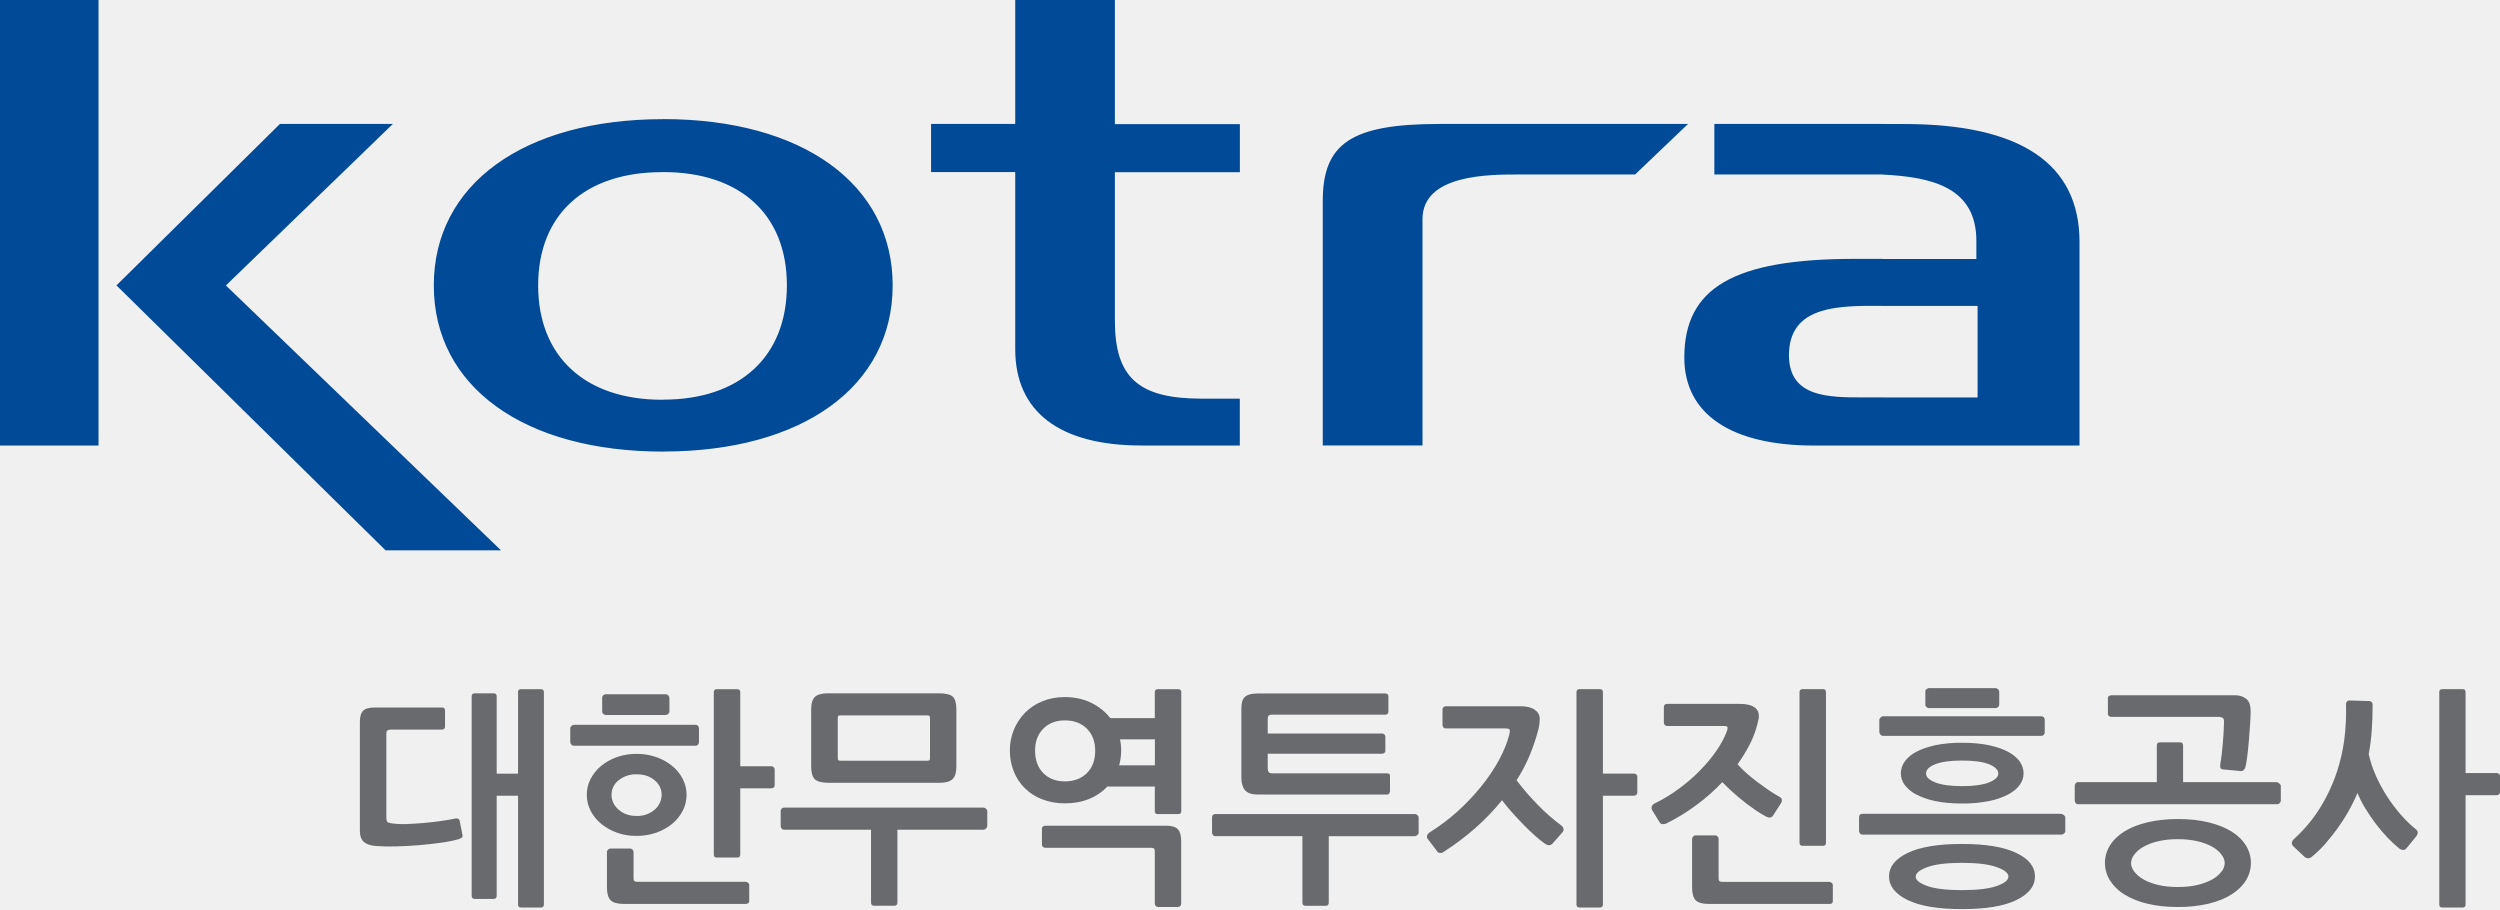
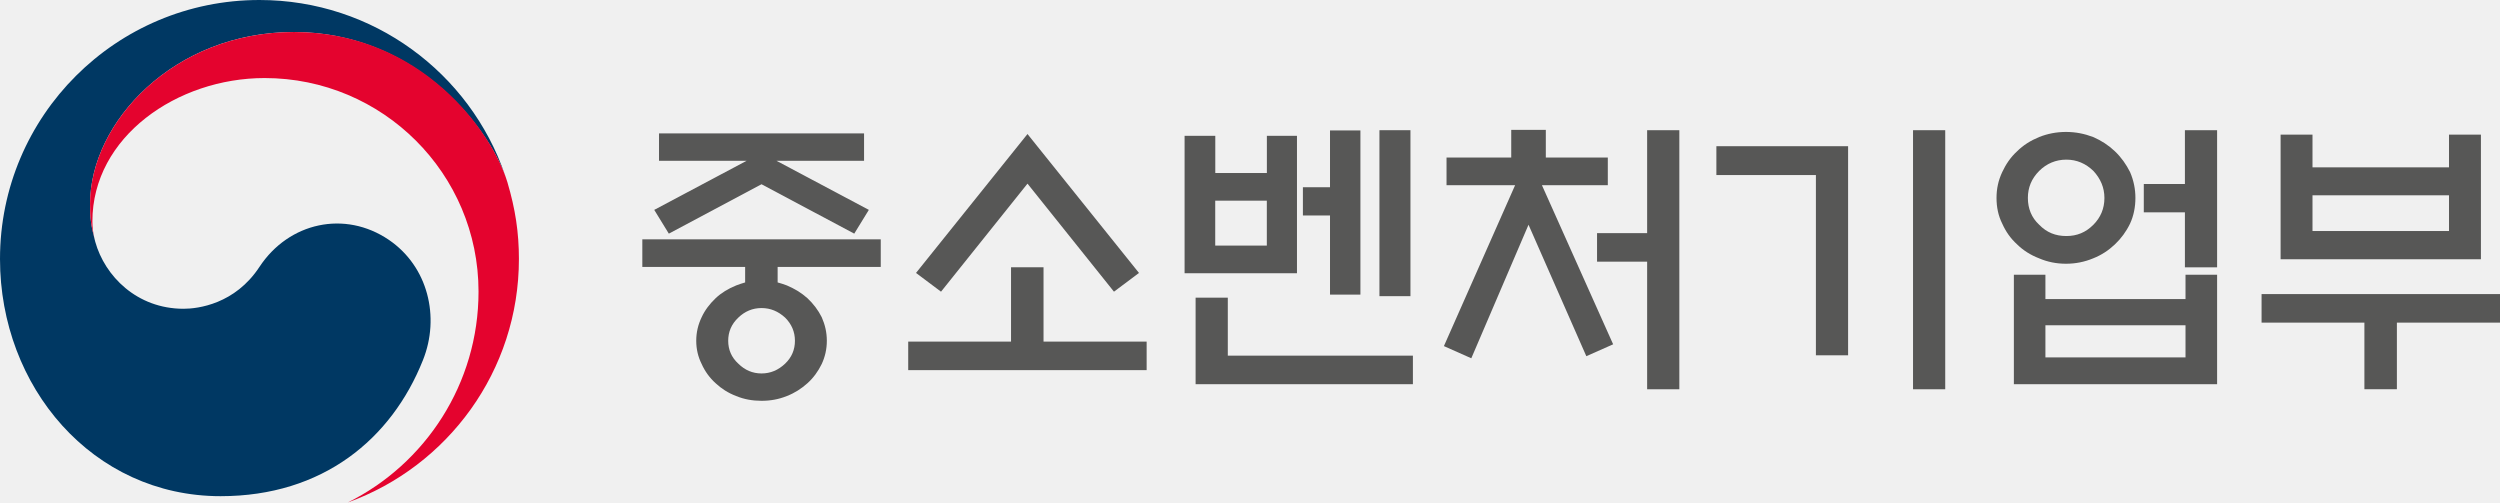
- <svg xmlns="http://www.w3.org/2000/svg" width="77" height="28" fill="none">
-   <g clip-path="url(#a)">
-     <path fill="#004A98" d="M6.958 8.791 12.1 3.818H8.621L3.587 8.79l8.289 8.16h3.554l-8.475-8.16z" />
-     <path fill="#004A98" d="M20.425 3.67V5.3c2.37 0 3.811 1.3 3.811 3.489s-1.439 3.52-3.811 3.52v1.598c4.294 0 7.069-2.003 7.069-5.118s-2.775-5.121-7.07-5.121zm0 0c-4.291 0-7.064 2.004-7.064 5.121s2.775 5.118 7.064 5.118v-1.597h-.036c-2.37 0-3.814-1.334-3.814-3.52 0-2.188 1.444-3.49 3.814-3.49h.036V3.67M35.153 13.723h3.033v-1.445h-1.184c-1.96 0-2.664-.67-2.664-2.409V5.304h3.85v-1.48h-3.85V0h-3.069v3.818h-2.592v1.481h2.592v5.454c0 1.929 1.364 2.968 3.886 2.968zM57.986 13.723h6.063v-6.27c0-2.41-1.81-3.633-5.398-3.633h-.665v1.557c1.552.075 2.886.41 2.886 2.042v.558h-2.886v1.445h2.924v2.82h-2.924v1.484zm-2.11 0h2.11V12.24h-.593c-1.073 0-2.293 0-2.293-1.3 0-1.41 1.297-1.52 2.553-1.52h.333V7.973h-.854c-3.737 0-5.255.89-5.255 3.04 0 1.743 1.444 2.71 3.997 2.71zm2.11-9.905h-5.184v1.556h5.184zM44.331 3.818c-2.705 0-3.59.594-3.59 2.373v7.53h3.072V6.749c0-1.375 2.032-1.375 2.958-1.375h3.59l1.63-1.556h-7.66M3.035 13.723V0H0v13.723z" />
-     <path fill="#696A6D" d="M14.215 25.803a.4.4 0 0 1-.078.041 4 4 0 0 1-.554.111 12 12 0 0 1-1.367.114 6 6 0 0 1-.614-.01q-.255-.015-.386-.12-.132-.107-.132-.353v-3.35q0-.25.103-.347.1-.1.372-.098h2.05q.1.001.098.098v.489q-.001.093-.098.093h-1.576q-.135.001-.134.119v2.585q0 .113.039.145.037.03.172.046.149.021.39.015a10 10 0 0 0 1.05-.09q.263-.035.461-.078a.14.14 0 0 1 .09 0q.043.015.057.07l.085.432c.01.041 0 .075-.028.093zm1.738-4.482q0-.094.098-.094h.609q.092 0 .092.094v6.537q0 .093-.092.093h-.614q-.091 0-.09-.093v-3.35h-.658v3.081q0 .098-.093.098h-.58q-.1 0-.098-.098v-6.142q0-.093.098-.093h.58q.093 0 .093.093v2.381h.658v-2.507zM21.497 22.939a.1.1 0 0 1-.075.03h-3.744a.1.1 0 0 1-.077-.035.12.12 0 0 1-.037-.086v-.418q0-.035.04-.073a.12.12 0 0 1 .08-.033h3.738q.044 0 .075.03.03.032.031.076v.424q0 .049-.03.08zm-1.89.279q.318.001.6.098.283.1.49.269.21.17.328.4.121.23.122.494c0 .176-.042.347-.122.5q-.12.229-.327.4-.209.17-.49.269a1.8 1.8 0 0 1-.609.098c-.216 0-.41-.034-.593-.098a1.7 1.7 0 0 1-.485-.27 1.3 1.3 0 0 1-.327-.4 1.07 1.07 0 0 1-.121-.499c0-.178.04-.338.12-.493q.121-.23.328-.401a1.6 1.6 0 0 1 .488-.269q.278-.097.595-.098zm.977-1.233a.11.11 0 0 1-.087.036h-1.844a.13.13 0 0 1-.067-.028.1.1 0 0 1-.039-.078v-.419q0-.057.039-.085.04-.027.067-.028h1.844q.05 0 .085.036a.12.12 0 0 1 .036.085v.403q0 .044-.031.078zm2.455 5.837a.14.14 0 0 1-.07.02h-3.73q-.319 0-.431-.113-.113-.114-.114-.39v-1.1q-.002-.034.036-.07.034-.034.07-.035h.6q.05 0 .083.036.03.034.031.07v.806q-.001.07.028.093.027.02.101.021h3.327q.034 0 .07.028.035.029.036.065v.504q0 .042-.037.065m-3.432-3.973a.84.84 0 0 0-.552.183.56.56 0 0 0-.22.447c0 .176.073.334.22.46q.22.193.552.192a.8.8 0 0 0 .554-.192.6.6 0 0 0 .217-.46.56.56 0 0 0-.217-.447q-.213-.184-.554-.183m4.221.406a.13.13 0 0 1-.074.025H22.8v2.04q0 .093-.093.093h-.63q-.092 0-.092-.093v-5q0-.092.093-.093h.629q.093 0 .093.094v2.28h.954q.04 0 .074.028.032.03.032.065v.504q0 .035-.032.06zM30.369 25.516q-.035.039-.072.039H27.64v2.243q0 .1-.1.099h-.614q-.1 0-.098-.099v-2.243h-2.685a.08.08 0 0 1-.07-.04.11.11 0 0 1-.028-.074v-.46q0-.044.029-.075a.09.09 0 0 1 .07-.031h6.155q.035 0 .072.036.037.034.037.072v.46q0 .037-.037.075zm-1.03-1.52q-.118.113-.383.114H25.52q-.317-.001-.428-.114-.108-.112-.108-.39v-1.763q0-.268.116-.378t.384-.111h3.435q.317 0 .429.106.108.107.108.39v1.763q0 .27-.116.383m-.695-1.87q0-.056-.018-.074-.019-.019-.075-.018h-2.656c-.04 0-.062.005-.075.013q-.019.015-.018.07v1.212q0 .07.018.085.016.016.075.016h2.656q.056 0 .075-.016.016-.012.017-.085v-1.205zM36.29 25.074h-.63q-.092 0-.092-.09v-.758h-1.462a1.6 1.6 0 0 1-.565.383q-.333.135-.743.134-.375 0-.688-.121a1.5 1.5 0 0 1-.537-.337 1.5 1.5 0 0 1-.345-.517 1.7 1.7 0 0 1-.124-.654 1.64 1.64 0 0 1 .47-1.165 1.6 1.6 0 0 1 .536-.352q.313-.127.688-.127.453.001.813.176.36.18.588.473h1.369v-.798q0-.094.093-.094h.63q.092 0 .092.094v3.662c0 .063-.031.09-.093.09m-2.558-1.95q0-.421-.255-.679-.256-.256-.679-.256c-.28 0-.495.085-.665.256q-.254.256-.253.68c0 .282.085.517.253.688q.254.255.665.255c.274 0 .508-.085.679-.256q.255-.254.255-.687m2.617 4.78a.1.1 0 0 1-.067.031h-.608a.1.1 0 0 1-.075-.03.1.1 0 0 1-.031-.068V26.23q0-.077-.028-.098t-.098-.02h-3.245a.1.1 0 0 1-.07-.026q-.034-.025-.035-.06v-.504q-.002-.05.036-.07a.12.12 0 0 1 .07-.02h3.716q.267 0 .368.113.1.112.098.383v1.913q0 .035-.03.067zm-1.818-4.792q0 .247-.062.46h1.102v-.801h-1.073q.035.178.036.341zM43.652 25.718q-.034.035-.07.036h-2.656V27.8q0 .1-.098.098h-.616q-.097 0-.098-.098v-2.047H37.43a.08.08 0 0 1-.07-.036.12.12 0 0 1-.029-.07v-.46q0-.113.101-.114h6.156q.034 0 .07.036a.1.1 0 0 1 .036.078v.46q.002.034-.037.07zm-.864-1.275q-.026.028-.059.029h-3.987q-.282 0-.394-.132t-.114-.38v-2.14q0-.268.119-.365.12-.097.39-.096h3.922q.097 0 .098.093v.46q-.001.1-.098.099h-3.492q-.127-.001-.127.121v.46h3.526q.035 0 .067.029.03.027.03.07v.431a.08.08 0 0 1-.03.067.1.1 0 0 1-.067.026h-3.526v.448q0 .155.127.155h3.525q.058 0 .085.013.028.015.029.07v.452q0 .055-.026.085zM44.465 26.242a.18.18 0 0 1-.116.029.12.12 0 0 1-.095-.065l-.276-.362q-.05-.062-.019-.121a.2.2 0 0 1 .075-.086 6 6 0 0 0 .849-.638q.402-.361.727-.763.325-.399.552-.814.226-.415.325-.796.027-.12.008-.155-.02-.035-.142-.036h-1.824q-.048.001-.074-.034a.13.13 0 0 1-.026-.075v-.476q0-.042.03-.07a.1.1 0 0 1 .076-.028h2.303q.275.001.43.106.155.108.155.277 0 .092-.013.189-.014.096-.036.173a6 6 0 0 1-.26.768 5 5 0 0 1-.403.767q.135.182.312.388.177.201.361.39a6 6 0 0 0 .702.613.18.18 0 0 1 .067.093q.018.057-.026.114l-.304.346q-.093.106-.233.013a3 3 0 0 1-.296-.235 6 6 0 0 1-.35-.334 11 11 0 0 1-.362-.385 6 6 0 0 1-.32-.388q-.723.9-1.794 1.588zm5.934-1.763a.1.1 0 0 1-.067.029h-.962v3.35q0 .093-.093.093h-.63q-.092 0-.092-.093V21.32q0-.094.093-.094h.63q.092 0 .092.094v2.507h.962a.1.1 0 0 1 .067.026q.03.026.03.06v.5q0 .037-.03.065M51.327 25.363a.3.3 0 0 1-.116.021q-.066 0-.108-.077l-.212-.347a.15.15 0 0 1-.018-.116.16.16 0 0 1 .088-.096q.388-.19.745-.452.356-.261.65-.561c.196-.2.366-.4.508-.61.145-.207.25-.409.323-.602a.3.3 0 0 0 .023-.117c0-.03-.044-.046-.124-.046h-1.738a.1.1 0 0 1-.075-.031.13.13 0 0 1-.026-.075v-.476q0-.097.106-.098h2.24q.31 0 .46.116.15.118.113.344-.014.078-.036.155-.02.077-.04.142a2.8 2.8 0 0 1-.228.548 5 5 0 0 1-.345.556q.127.143.288.284.163.143.336.272t.343.245q.17.113.31.192.142.07.056.212l-.232.362q-.072.12-.22.043a3 3 0 0 1-.301-.18 6.744 6.744 0 0 1-1.05-.881q-.359.382-.8.707a6 6 0 0 1-.925.566zm5.099 2.459a.15.15 0 0 1-.075.02h-3.696q-.318 0-.428-.113-.109-.114-.11-.39v-1.502q0-.036.03-.07.031-.037.067-.037h.614q.043 0 .075.032.03.03.03.075v1.212q-.001.069.03.093.028.02.097.02h3.286q.034 0 .07.029.034.028.035.065v.504q0 .042-.03.064zm-.186-1.864q0 .093-.093.093h-.63q-.092-.001-.092-.098V21.32q0-.094.093-.094h.629q.093 0 .093.094v4.64zM63.575 25.668q-.036.037-.07.037h-6.148a.08.08 0 0 1-.07-.037.12.12 0 0 1-.028-.07v-.418q0-.113.098-.114h6.12q.034-.002.085.036.05.035.049.078v.419q.002.034-.036.07m-.627-3.034a.1.1 0 0 1-.075.03h-4.884q-.036 0-.07-.038a.13.13 0 0 1-.036-.083v-.375q0-.034.039-.072.038-.035.074-.036h4.877q.041 0 .075.03.03.032.03.076v.382q0 .048-.03.08zm-.271 4.36q0 .447-.572.727T60.428 28q-1.105 0-1.673-.28-.573-.278-.573-.726 0-.445.572-.723.574-.277 1.674-.277t1.677.277q.572.276.572.723m-2.246-2.246q-.48 0-.833-.077a2.3 2.3 0 0 1-.586-.205 1.04 1.04 0 0 1-.35-.294.6.6 0 0 1-.116-.352.64.64 0 0 1 .116-.362 1 1 0 0 1 .35-.297q.233-.126.586-.207a4 4 0 0 1 .833-.077q.479 0 .838.077.357.079.59.207.232.127.351.297a.63.63 0 0 1 .116.362c0 .13-.038.24-.116.352q-.117.167-.35.294a2.2 2.2 0 0 1-.591.205 4 4 0 0 1-.838.077m0 1.828q-.708 0-1.068.131-.36.133-.36.293-.001.16.36.29.36.126 1.068.126.708-.001 1.068-.127t.36-.29q0-.163-.36-.291-.36-.132-1.068-.132m1.111-4.803a.1.1 0 0 1-.08.036h-2.055q-.028 0-.067-.028a.09.09 0 0 1-.039-.078V21.3a.09.09 0 0 1 .039-.078q.04-.027.067-.028h2.055q.043 0 .078.036a.1.1 0 0 1 .036.078v.39q0 .042-.031.078zm-1.111 1.652q-.538 0-.823.113-.286.113-.286.285c0 .113.095.199.286.276q.285.113.823.114c.358 0 .64-.039.83-.114q.286-.115.286-.276c0-.109-.095-.207-.286-.285q-.285-.113-.83-.113M70.218 24.733q-.036.035-.07.036H64a.08.08 0 0 1-.07-.036.12.12 0 0 1-.028-.07v-.46q0-.044.028-.078a.09.09 0 0 1 .07-.036h2.43v-1.127q0-.1.097-.098h.614q.1 0 .098.098v1.127h2.875q.036 0 .085.039.05.04.05.075v.46q.002.034-.037.07zm-.89 1.843q-.001.29-.152.537-.151.249-.439.432c-.19.124-.425.217-.706.287a4 4 0 0 1-.952.103q-.53.001-.949-.103a2.4 2.4 0 0 1-.707-.287 1.35 1.35 0 0 1-.438-.432 1.01 1.01 0 0 1 0-1.07q.151-.247.438-.429.286-.181.707-.284.42-.102.949-.104.53 0 .952.104.42.104.706.284.287.18.439.43.151.246.152.532m-.008-4.69q0 .143-.015.386t-.037.504q-.02.259-.049.491a3 3 0 0 1-.056.346.2.2 0 0 1-.054.099.1.1 0 0 1-.096.036l-.544-.05q-.106-.007-.085-.15.02-.12.044-.302.02-.18.036-.367l.026-.364c.005-.12.01-.212.01-.285q0-.099-.046-.124a.3.3 0 0 0-.145-.026h-3.28a.1.1 0 0 1-.07-.025q-.035-.025-.036-.06V21.5q-.001-.043.036-.065a.12.12 0 0 1 .07-.02h3.822q.186-.001.325.103.142.102.141.364zm-2.241 3.96q-.354.001-.621.068a1.7 1.7 0 0 0-.45.173.9.9 0 0 0-.275.238.43.43 0 0 0-.096.258q0 .128.096.259a.9.9 0 0 0 .276.238q.18.106.448.173t.622.067c.235 0 .438-.023.619-.067q.272-.068.451-.173a.9.9 0 0 0 .276-.238.43.43 0 0 0 .096-.259q0-.127-.096-.258a.9.9 0 0 0-.276-.238q-.18-.107-.451-.173a2.6 2.6 0 0 0-.619-.067M71.213 26.385c-.09.07-.17.067-.248-.008l-.332-.313q-.1-.1.02-.22.46-.418.784-.928a5.2 5.2 0 0 0 .668-1.597q.06-.253.096-.51a7 7 0 0 0 .056-1.13q0-.042.031-.074a.1.1 0 0 1 .067-.031l.63.02q.034 0 .064.032.028.03.028.075 0 .43-.028.803a6 6 0 0 1-.093.72q.071.332.22.666a4.8 4.8 0 0 0 .773 1.207q.228.26.457.442.112.085.015.22l-.297.362a.13.13 0 0 1-.095.057q-.058.007-.131-.044a4 4 0 0 1-.361-.334 5 5 0 0 1-.364-.429 6 6 0 0 1-.323-.475 3.6 3.6 0 0 1-.24-.47 5.6 5.6 0 0 1-.634 1.116q-.186.251-.376.468a3.5 3.5 0 0 1-.387.372zm5.756-1.921a.1.1 0 0 1-.067.028h-.962v3.366q0 .093-.09.093h-.63q-.09 0-.09-.093V21.32q0-.094.09-.094h.63q.092 0 .09.094v2.491h.962a.1.1 0 0 1 .067.026q.03.025.031.06v.496q0 .043-.031.07" />
+ <svg xmlns="http://www.w3.org/2000/svg" width="199" height="40" viewBox="0 0 199 40" fill="none">
+   <g clip-path="url(#clip0_199_8800)">
+     <path d="M30.945 19.087C27.463 16.724 23.004 17.685 20.655 21.241C18.707 24.212 15.754 24.578 14.615 24.578C10.885 24.578 8.341 21.963 7.584 19.254C7.574 19.225 7.57 19.201 7.565 19.178C7.555 19.144 7.551 19.116 7.541 19.087C7.246 17.956 7.169 17.419 7.169 16.216C7.169 9.75 13.824 2.548 23.399 2.548C32.974 2.548 38.824 9.998 40.273 14.143C40.244 14.067 40.22 13.996 40.196 13.924C37.414 5.824 29.716 0 20.651 0C9.246 0 0 9.223 0 20.613C0 30.791 7.355 39.496 17.559 39.496C25.696 39.496 31.164 34.947 33.665 28.671C35.042 25.239 34.07 21.207 30.945 19.087Z" fill="#003863" />
+     <path d="M40.401 14.542C39.191 10.502 33.541 2.548 23.399 2.548C13.824 2.548 7.169 9.75 7.169 16.216C7.169 17.414 7.246 17.951 7.541 19.087C7.417 18.593 7.355 18.098 7.355 17.618C7.355 10.882 14.115 6.213 21.061 6.213C30.469 6.213 38.091 13.825 38.091 23.209C38.091 30.563 33.846 36.934 27.687 39.995C35.633 37.129 41.306 29.532 41.306 20.613C41.306 18.503 41.02 16.639 40.401 14.547V14.542Z" fill="#E4032E" />
+     <path d="M59.313 22.482V21.25H51.129V19.049H70.108V21.25H61.9V22.482C62.138 22.553 62.4 22.624 62.634 22.719C63.248 22.981 63.796 23.309 64.272 23.737C64.749 24.188 65.125 24.683 65.411 25.253C65.673 25.848 65.816 26.461 65.816 27.126C65.816 27.792 65.673 28.405 65.411 28.971C65.125 29.56 64.744 30.083 64.272 30.506C63.796 30.934 63.253 31.286 62.634 31.524C61.995 31.785 61.328 31.904 60.618 31.904C59.909 31.904 59.218 31.785 58.603 31.524C57.965 31.286 57.417 30.93 56.965 30.506C56.493 30.083 56.112 29.56 55.85 28.971C55.564 28.4 55.421 27.787 55.421 27.126C55.421 26.465 55.564 25.848 55.85 25.253C56.112 24.683 56.493 24.188 56.965 23.737C57.417 23.309 57.96 22.981 58.603 22.719C58.842 22.624 59.08 22.553 59.313 22.482ZM68.779 12.798H61.805L69.16 16.706L67.998 18.598L60.618 14.666L53.239 18.598L52.077 16.706L59.432 12.798H52.458V10.62H68.779V12.798ZM63.277 27.126C63.277 26.418 63.015 25.8 62.495 25.282C61.948 24.783 61.333 24.521 60.618 24.521C59.904 24.521 59.289 24.783 58.77 25.282C58.222 25.8 57.965 26.418 57.965 27.126C57.965 27.835 58.227 28.453 58.77 28.947C59.294 29.465 59.909 29.727 60.618 29.727C61.328 29.727 61.948 29.465 62.495 28.947C63.019 28.448 63.277 27.835 63.277 27.126Z" fill="#575756" />
+     <path d="M80.478 27.193V21.274H83.065V27.193H91.273V29.465H72.294V27.193H80.478ZM81.784 14.623L74.905 23.218L72.914 21.726L81.788 10.668L90.663 21.726L88.672 23.218L81.793 14.623H81.784Z" fill="#575756" />
+     <path d="M103.235 21.75H94.293V10.811H96.737V13.772H100.843V10.811H103.239V21.75H103.235ZM95.17 30.582V23.694H97.733V28.31H112.467V30.582H95.17ZM100.839 15.973H96.732V19.549H100.839V15.973ZM105.869 10.383H108.289V23.451H105.869V17.152H103.711V14.904H105.869V10.383ZM109.804 10.364H112.272V23.575H109.804V10.364Z" fill="#575756" />
+     <path d="M120.294 12.541V10.34H123.047V12.541H127.982V14.742H122.738L128.406 27.407L126.272 28.353L121.67 17.889L117.116 28.519L114.935 27.549L120.603 14.742H115.144V12.541H120.294ZM131.112 20.827H127.125V18.555H131.112V10.364H133.675V30.986H131.112V20.832V20.827Z" fill="#575756" />
+     <path d="M147.109 28.282H144.546V13.934H136.624V11.638H147.109V28.282ZM152.277 10.364H154.84V30.986H152.277V10.364Z" fill="#575756" />
+     <path d="M169.979 15.759C169.979 16.492 169.837 17.181 169.555 17.794C169.246 18.436 168.846 18.978 168.346 19.453C167.85 19.924 167.278 20.304 166.612 20.566C165.926 20.851 165.211 20.994 164.454 20.994C163.696 20.994 162.982 20.851 162.319 20.566C161.633 20.304 161.038 19.924 160.562 19.453C160.038 18.978 159.661 18.436 159.375 17.794C159.066 17.181 158.923 16.492 158.923 15.759C158.923 15.027 159.066 14.362 159.375 13.701C159.661 13.088 160.038 12.517 160.562 12.042C161.038 11.566 161.629 11.191 162.319 10.906C162.986 10.644 163.696 10.502 164.454 10.502C165.211 10.502 165.926 10.644 166.612 10.906C167.274 11.191 167.845 11.566 168.346 12.042C168.846 12.517 169.246 13.083 169.555 13.701C169.841 14.367 169.979 15.051 169.979 15.759ZM160.3 21.868H162.815V23.808H173.967V21.868H176.482V30.582H160.304V21.868H160.3ZM167.512 15.759C167.512 14.932 167.202 14.219 166.635 13.606C166.021 13.012 165.306 12.707 164.477 12.707C163.648 12.707 162.91 13.017 162.319 13.606C161.705 14.224 161.419 14.932 161.419 15.759C161.419 16.587 161.705 17.324 162.319 17.889C162.915 18.507 163.625 18.788 164.477 18.788C165.33 18.788 166.021 18.503 166.635 17.889C167.202 17.319 167.512 16.61 167.512 15.759ZM173.967 25.89H162.815V28.448H173.967V25.89ZM170.646 14.647H173.919V10.364H176.482V21.279H173.919V16.901H170.646V14.652V14.647Z" fill="#575756" />
+     <path d="M180.021 23.409H199V25.681H190.792V30.982H188.206V25.681H180.021V23.409ZM184.075 13.321H194.941V10.716H197.481V20.637H181.536V10.716H184.075V13.321ZM194.941 15.546H184.075V18.389H194.941V15.546Z" fill="#575756" />
  </g>
  <defs>
-     <clipPath id="a">
-       <path fill="#fff" d="M0 0h77v28H0z" />
+     <clipPath id="clip0_199_8800">
+       <rect width="199" height="40" fill="white" />
    </clipPath>
  </defs>
</svg>
